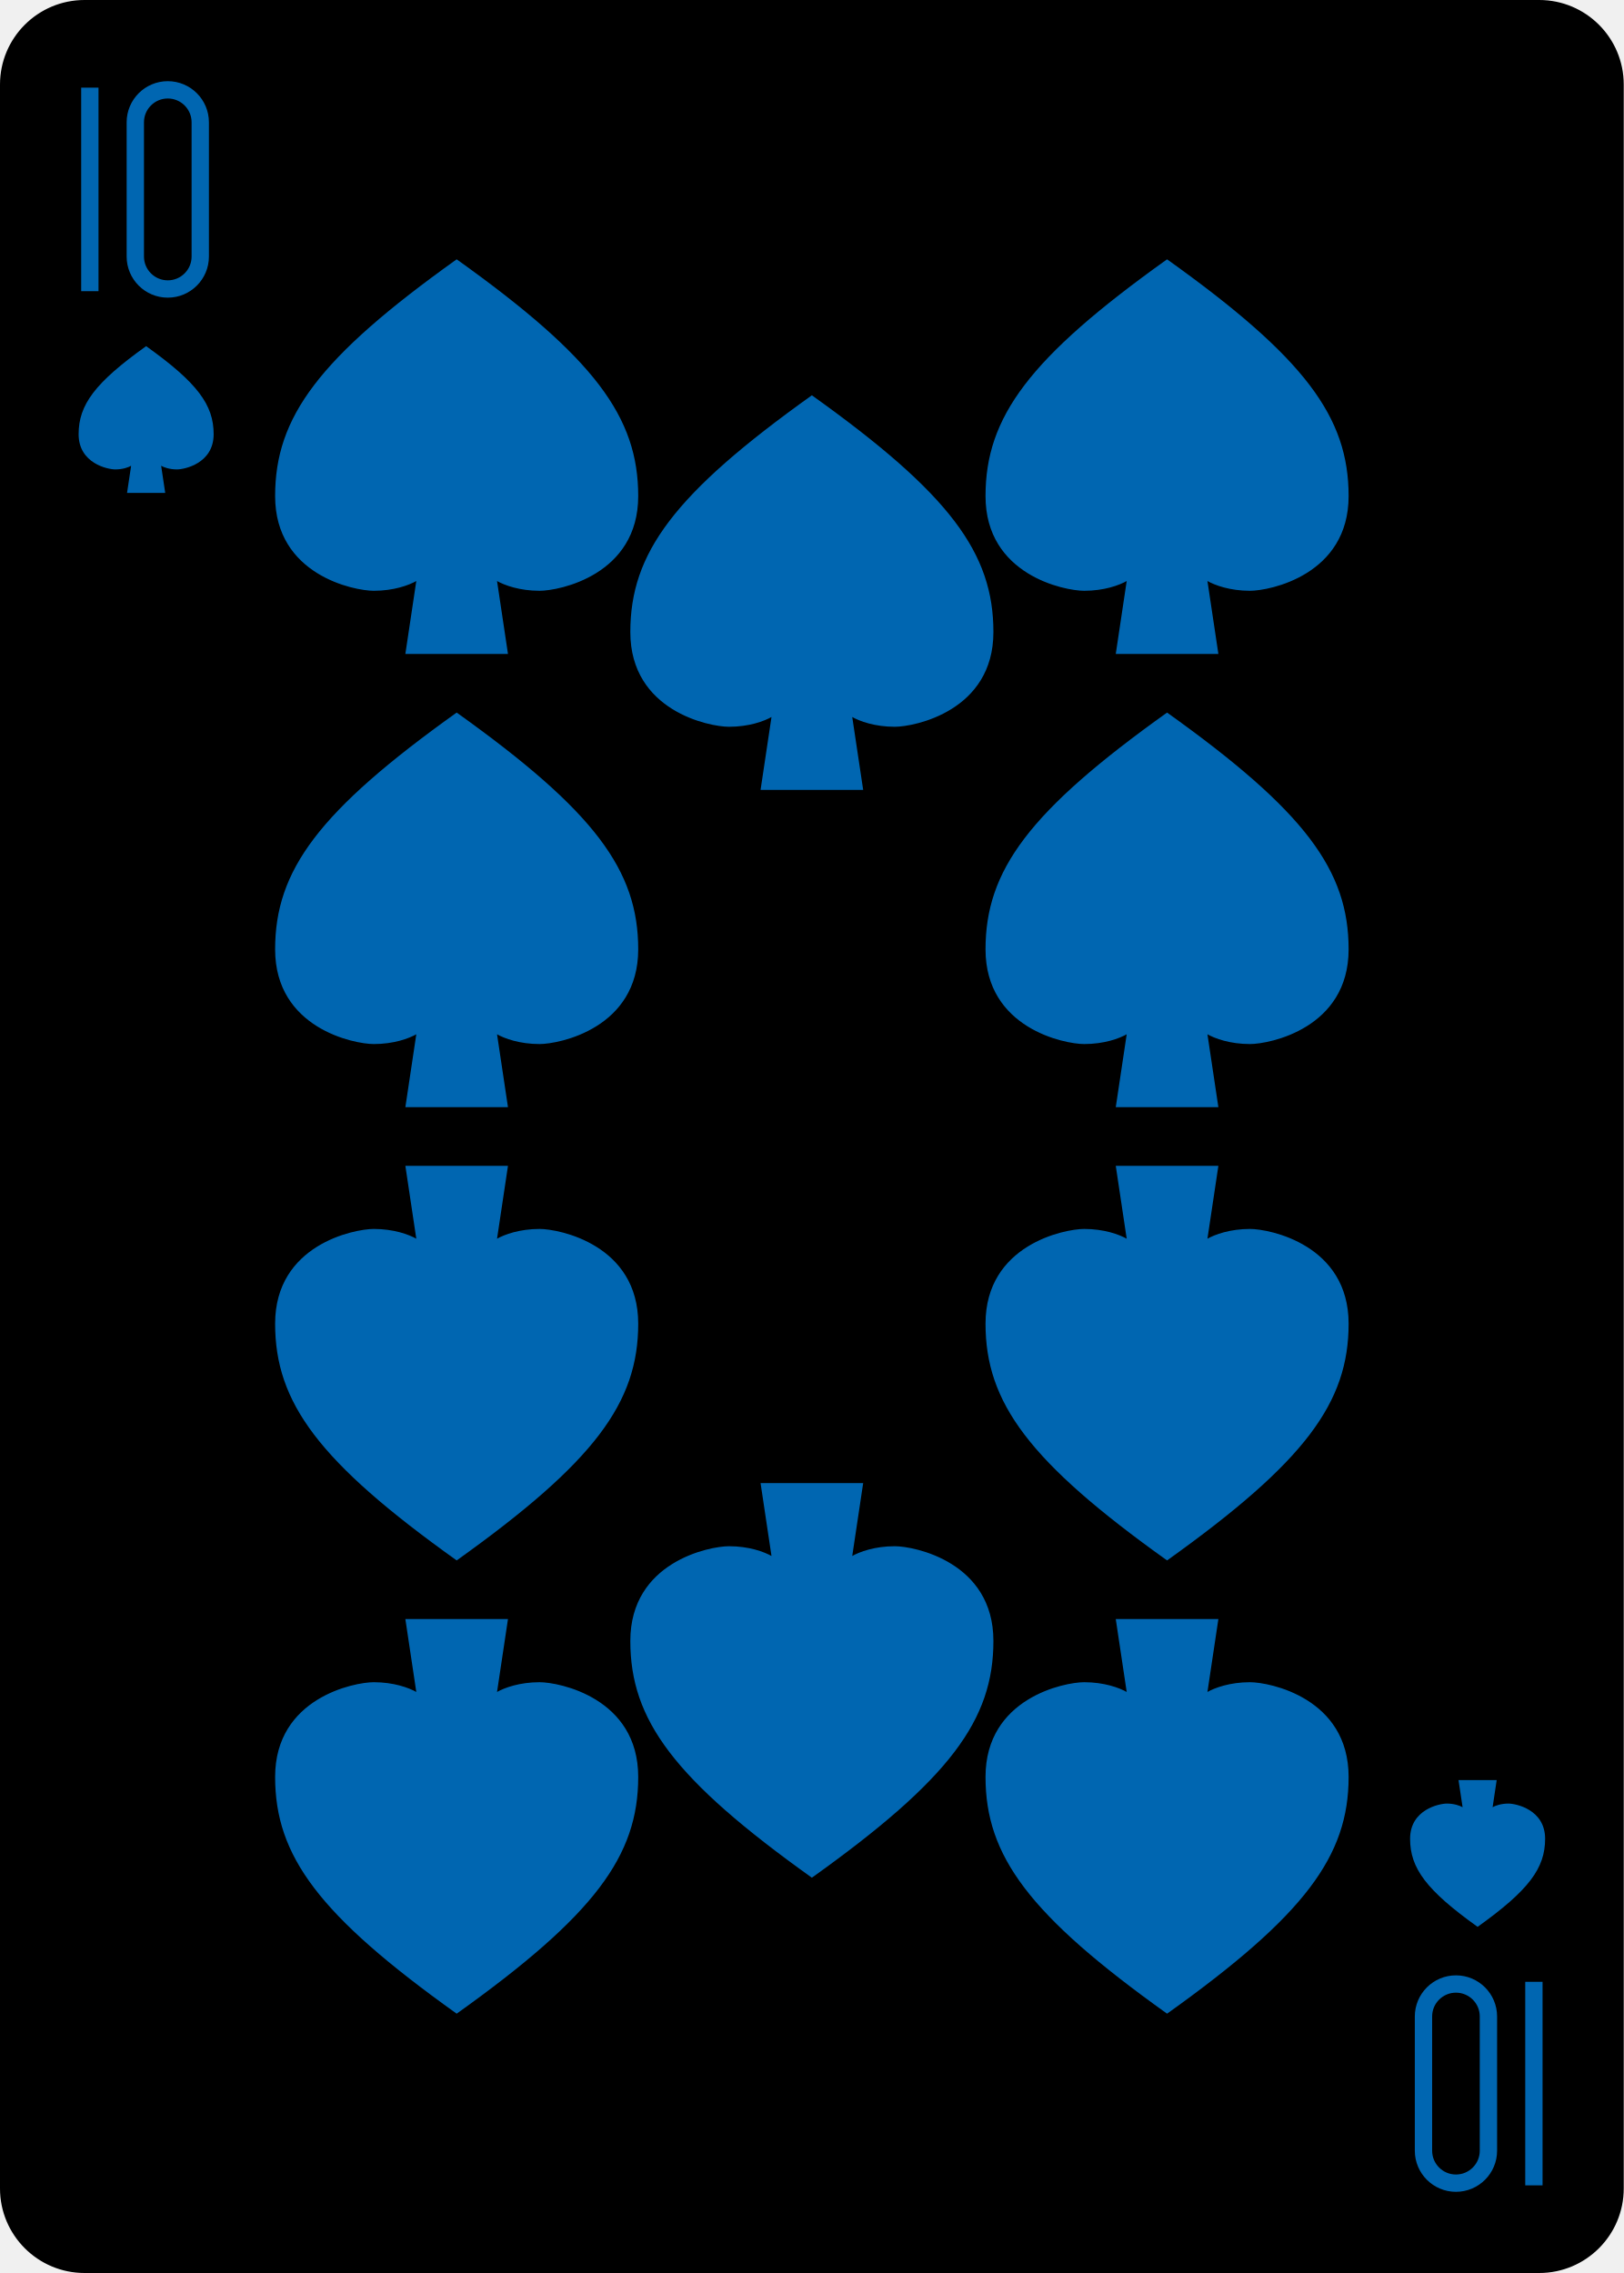
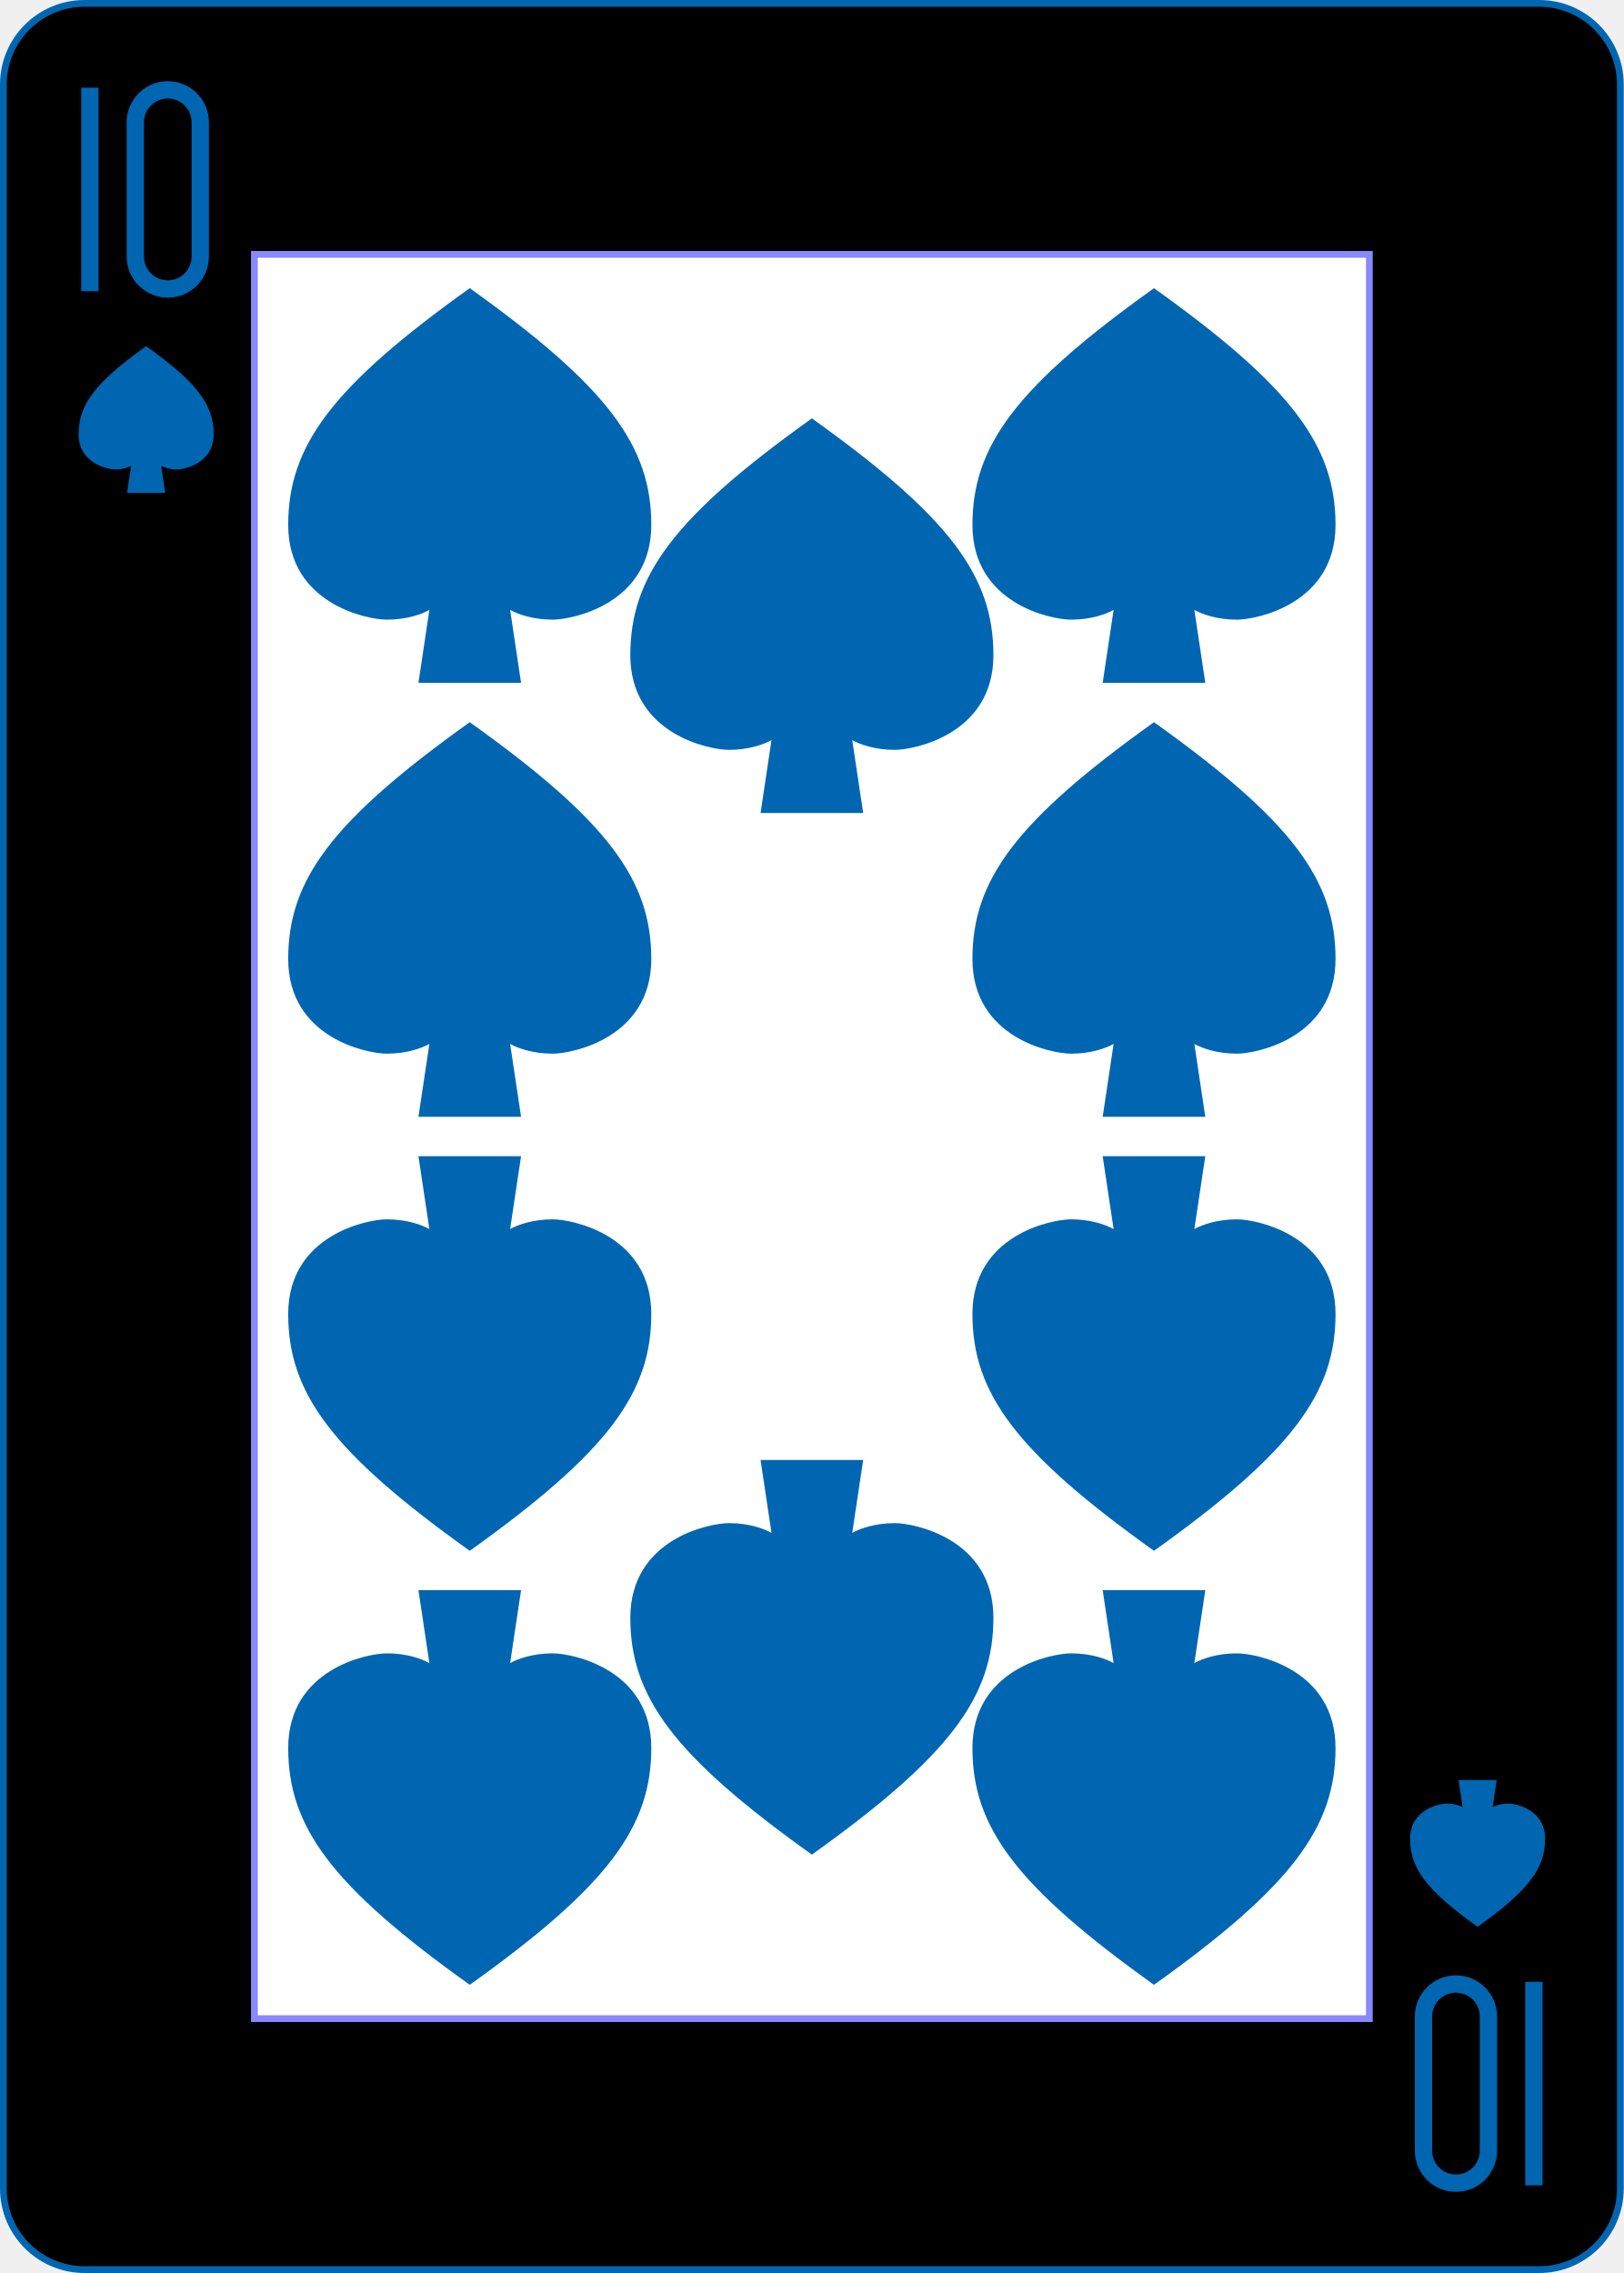
<svg xmlns="http://www.w3.org/2000/svg" xmlns:xlink="http://www.w3.org/1999/xlink" class="card" face="TS" height="3.5in" preserveAspectRatio="none" viewBox="-120 -168 240 336" width="2.5in">
  <defs>
-     <symbol id="SST" viewBox="-600 -600 1200 1200" preserveAspectRatio="xMinYMid">
+     <symbol id="SST" preserveAspectRatio="xMinYMid" viewBox="-600 -600 1200 1200">
      <path d="M0 -500C350 -250 460 -100 460 100C460 300 260 340 210 340C110 340 55 285 100 300L130 500L-130 500L-100 300C-55 285 -110 340 -210 340C-260 340 -460 300 -460 100C-460 -100 -350 -250 0 -500Z" fill="#0066b1" />
    </symbol>
-     <symbol id="VST" viewBox="-500 -500 1000 1000" preserveAspectRatio="xMinYMid">
-       <path d="M-260 430L-260 -430M-50 0L-50 -310A150 150 0 0 1 250 -310L250 310A150 150 0 0 1 -50 310Z" stroke="#0066b1" stroke-width="80" stroke-linecap="square" stroke-miterlimit="1.5" fill="none" />
+     <symbol id="VST" preserveAspectRatio="xMinYMid" viewBox="-500 -500 1000 1000">
+       <path d="M-260 430L-260 -430M-50 0L-50 -310A150 150 0 0 1 250 -310L250 310A150 150 0 0 1 -50 310Z" fill="none" stroke="#0066b1" stroke-linecap="square" stroke-miterlimit="1.5" stroke-width="80" />
    </symbol>
+     <rect height="260.8" id="XST" width="164.8" x="-82.4" y="-130.4" />
  </defs>
-   <rect width="239" height="335" x="-119.5" y="-167.5" rx="12" ry="12" fill="#000000" stroke="black" />
-   <use xlink:href="#VST" height="32" width="32" x="-114.4" y="-156" />
-   <use xlink:href="#SST" height="26.032" width="26.032" x="-111.416" y="-119" />
-   <use xlink:href="#SST" height="70" width="70" x="-87.501" y="-135.501" />
-   <use xlink:href="#SST" height="70" width="70" x="17.501" y="-135.501" />
-   <use xlink:href="#SST" height="70" width="70" x="-87.501" y="-68.5" />
-   <use xlink:href="#SST" height="70" width="70" x="17.501" y="-68.5" />
-   <use xlink:href="#SST" height="70" width="70" x="-35" y="-115.4" />
+   <rect fill="#000000" height="335" rx="12" ry="12" stroke="#0066b1" width="239" x="-119.5" y="-167.5" />
+   <use fill="#FFF" height="260.8" stroke="#88f" width="164.8" xlink:href="#XST" />
+   <use height="32" width="32" x="-114.4" y="-156" xlink:href="#VST" />
+   <use height="26.032" width="26.032" x="-111.416" y="-119" xlink:href="#SST" />
+   <use height="70" width="70" x="-85.567" y="-131.234" xlink:href="#SST" />
+   <use height="70" width="70" x="15.567" y="-131.234" xlink:href="#SST" />
+   <use height="70" width="70" x="-85.567" y="-67.078" xlink:href="#SST" />
+   <use height="70" width="70" x="15.567" y="-67.078" xlink:href="#SST" />
+   <use height="70" width="70" x="-35" y="-111.987" xlink:href="#SST" />
  <g transform="rotate(180)">
-     <use xlink:href="#VST" height="32" width="32" x="-114.4" y="-156" />
-     <use xlink:href="#SST" height="26.032" width="26.032" x="-111.416" y="-119" />
-     <use xlink:href="#SST" height="70" width="70" x="-87.501" y="-135.501" />
-     <use xlink:href="#SST" height="70" width="70" x="17.501" y="-135.501" />
-     <use xlink:href="#SST" height="70" width="70" x="-87.501" y="-68.5" />
-     <use xlink:href="#SST" height="70" width="70" x="17.501" y="-68.5" />
-     <use xlink:href="#SST" height="70" width="70" x="-35" y="-115.4" />
+     <use height="32" width="32" x="-114.4" y="-156" xlink:href="#VST" />
+     <use height="26.032" width="26.032" x="-111.416" y="-119" xlink:href="#SST" />
+     <use height="70" width="70" x="-85.567" y="-131.234" xlink:href="#SST" />
+     <use height="70" width="70" x="15.567" y="-131.234" xlink:href="#SST" />
+     <use height="70" width="70" x="-85.567" y="-67.078" xlink:href="#SST" />
+     <use height="70" width="70" x="15.567" y="-67.078" xlink:href="#SST" />
+     <use height="70" width="70" x="-35" y="-111.987" xlink:href="#SST" />
  </g>
</svg>
